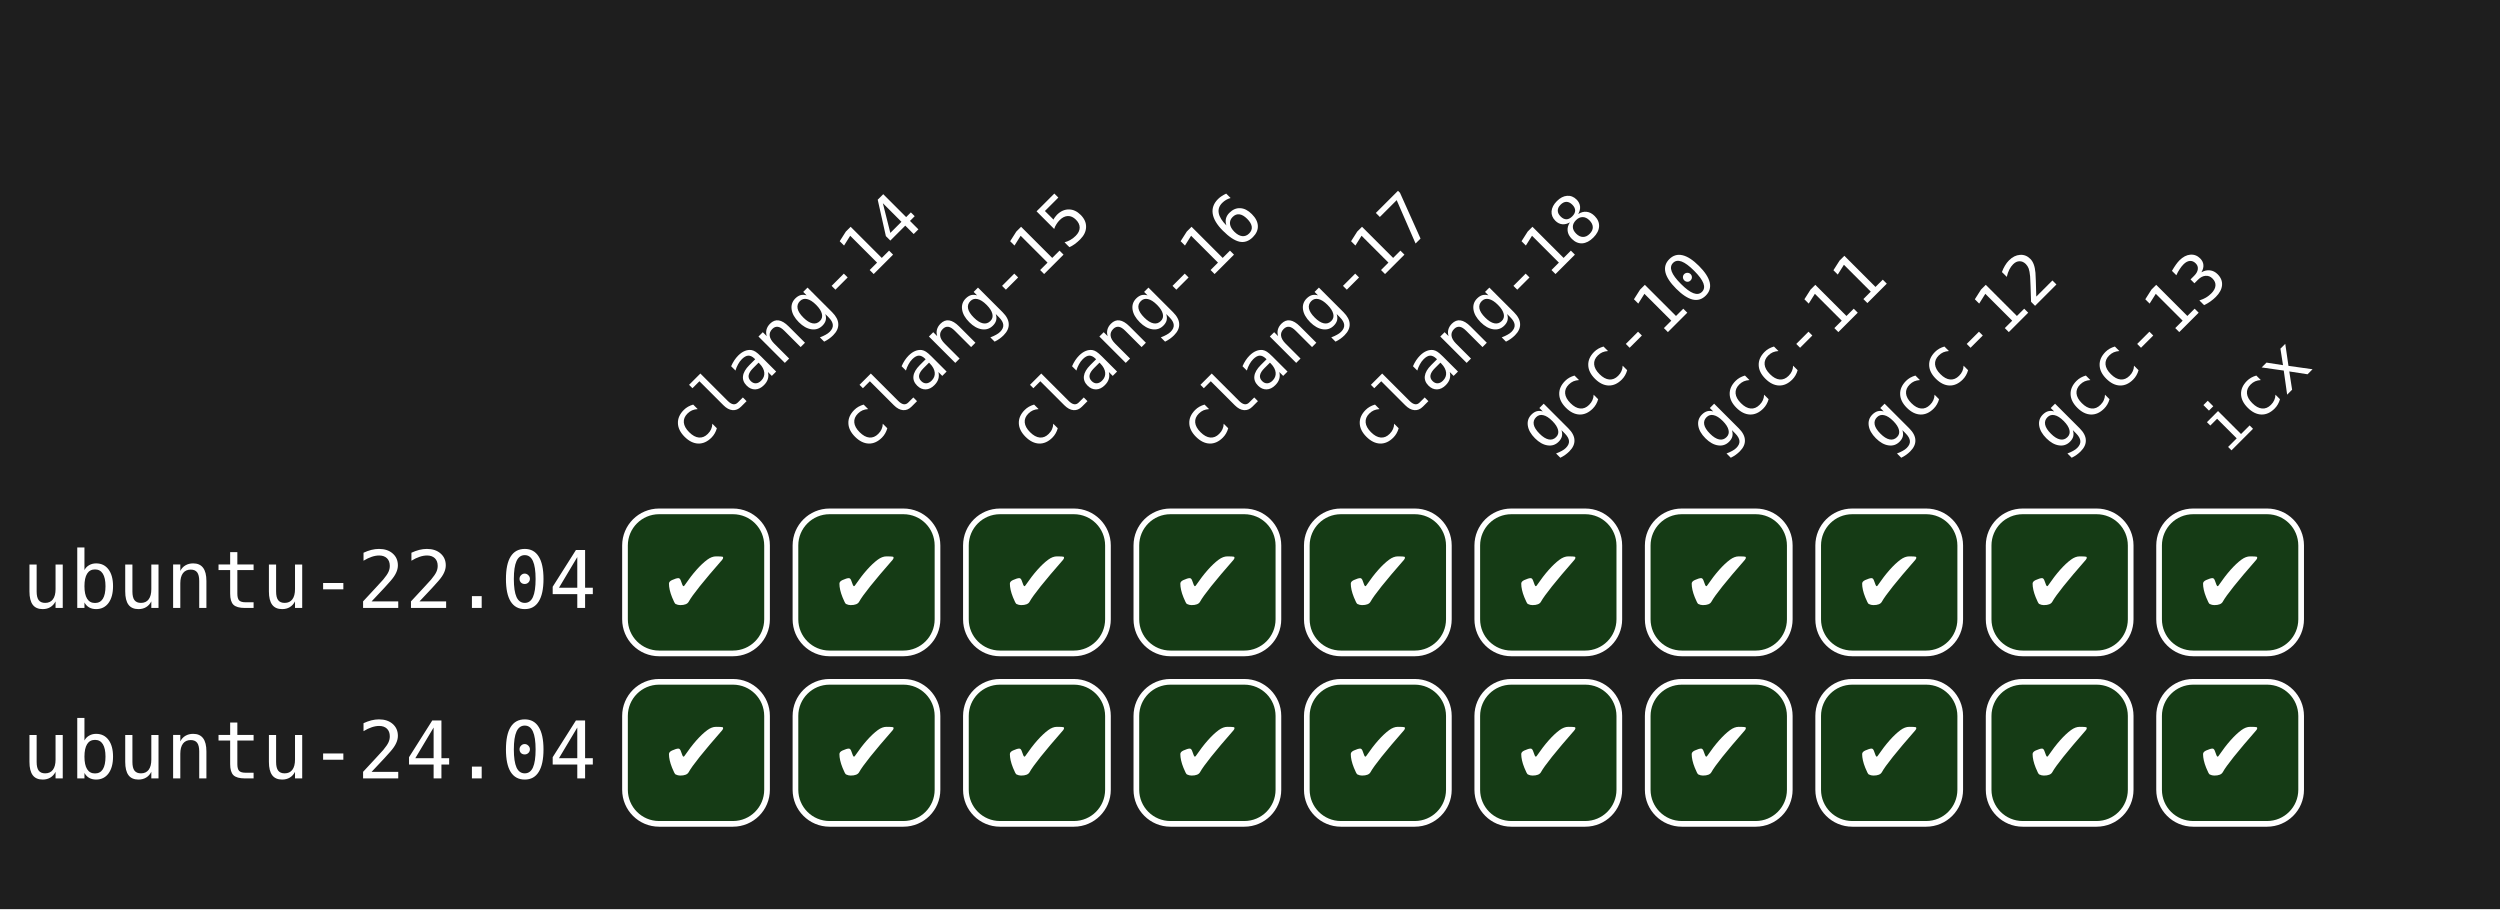
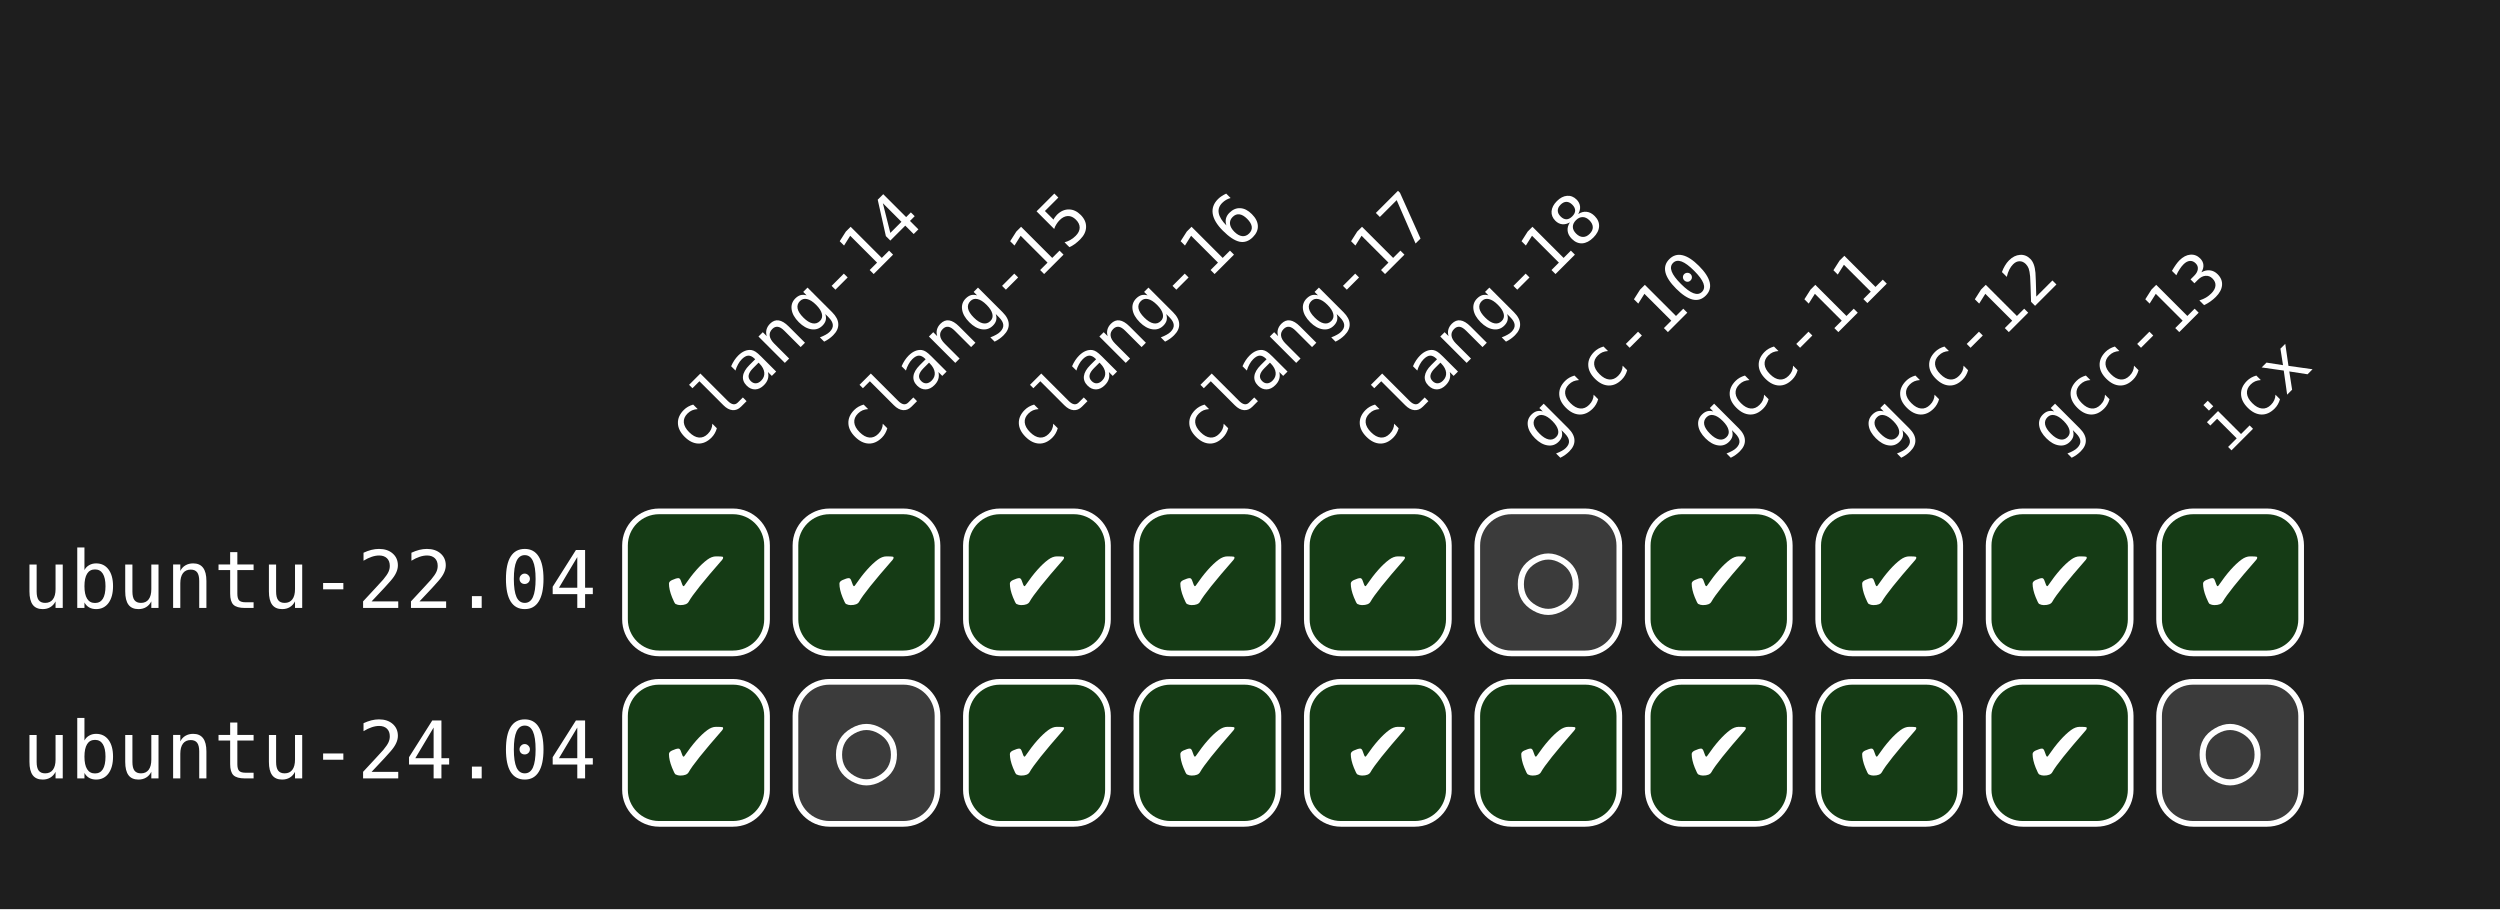
<svg xmlns="http://www.w3.org/2000/svg" width="440" height="160" font-family="monospace">
  <rect x="0" y="0" width="100%" height="100%" fill="#1e1e1e" />
  <text x="122" y="80" transform="rotate(-45,122,80)" font-size="12" fill="white">clang-14</text>
  <text x="152" y="80" transform="rotate(-45,152,80)" font-size="12" fill="white">clang-15</text>
  <text x="182" y="80" transform="rotate(-45,182,80)" font-size="12" fill="white">clang-16</text>
  <text x="212" y="80" transform="rotate(-45,212,80)" font-size="12" fill="white">clang-17</text>
  <text x="242" y="80" transform="rotate(-45,242,80)" font-size="12" fill="white">clang-18</text>
  <text x="272" y="80" transform="rotate(-45,272,80)" font-size="12" fill="white">gcc-10</text>
  <text x="302" y="80" transform="rotate(-45,302,80)" font-size="12" fill="white">gcc-11</text>
  <text x="332" y="80" transform="rotate(-45,332,80)" font-size="12" fill="white">gcc-12</text>
  <text x="362" y="80" transform="rotate(-45,362,80)" font-size="12" fill="white">gcc-13</text>
  <text x="392" y="80" transform="rotate(-45,392,80)" font-size="12" fill="white">icx</text>
  <text x="105" y="107" font-size="14" text-anchor="end" fill="white">ubuntu-22.04</text>
  <text x="105" y="137" font-size="14" text-anchor="end" fill="white">ubuntu-24.04</text>
  <rect x="110" y="90" width="25" height="25" rx="6" ry="6" fill="green" fill-opacity="0.3" stroke="white" />
  <text x="122.5" y="107.5" text-anchor="middle" font-size="18" fill="white">✔</text>
  <rect x="140" y="90" width="25" height="25" rx="6" ry="6" fill="green" fill-opacity="0.3" stroke="white" />
  <text x="152.5" y="107.5" text-anchor="middle" font-size="18" fill="white">✔</text>
  <rect x="170" y="90" width="25" height="25" rx="6" ry="6" fill="green" fill-opacity="0.3" stroke="white" />
  <text x="182.5" y="107.5" text-anchor="middle" font-size="18" fill="white">✔</text>
  <rect x="200" y="90" width="25" height="25" rx="6" ry="6" fill="green" fill-opacity="0.3" stroke="white" />
  <text x="212.5" y="107.5" text-anchor="middle" font-size="18" fill="white">✔</text>
  <rect x="230" y="90" width="25" height="25" rx="6" ry="6" fill="green" fill-opacity="0.3" stroke="white" />
  <text x="242.5" y="107.5" text-anchor="middle" font-size="18" fill="white">✔</text>
-   <rect x="260" y="90" width="25" height="25" rx="6" ry="6" fill="green" fill-opacity="0.3" stroke="white" />
-   <text x="272.5" y="107.5" text-anchor="middle" font-size="18" fill="white">✔</text>
+   <rect x="260" y="90" width="25" height="25" rx="6" ry="6" fill="gray" fill-opacity="0.3" stroke="white" />
+   <text x="272.5" y="107.5" text-anchor="middle" font-size="18" fill="white">○</text>
  <rect x="290" y="90" width="25" height="25" rx="6" ry="6" fill="green" fill-opacity="0.3" stroke="white" />
  <text x="302.5" y="107.5" text-anchor="middle" font-size="18" fill="white">✔</text>
  <rect x="320" y="90" width="25" height="25" rx="6" ry="6" fill="green" fill-opacity="0.3" stroke="white" />
  <text x="332.5" y="107.5" text-anchor="middle" font-size="18" fill="white">✔</text>
  <rect x="350" y="90" width="25" height="25" rx="6" ry="6" fill="green" fill-opacity="0.3" stroke="white" />
  <text x="362.5" y="107.5" text-anchor="middle" font-size="18" fill="white">✔</text>
  <rect x="380" y="90" width="25" height="25" rx="6" ry="6" fill="green" fill-opacity="0.3" stroke="white" />
  <text x="392.5" y="107.5" text-anchor="middle" font-size="18" fill="white">✔</text>
  <rect x="110" y="120" width="25" height="25" rx="6" ry="6" fill="green" fill-opacity="0.3" stroke="white" />
  <text x="122.5" y="137.5" text-anchor="middle" font-size="18" fill="white">✔</text>
-   <rect x="140" y="120" width="25" height="25" rx="6" ry="6" fill="green" fill-opacity="0.3" stroke="white" />
-   <text x="152.5" y="137.5" text-anchor="middle" font-size="18" fill="white">✔</text>
+   <rect x="140" y="120" width="25" height="25" rx="6" ry="6" fill="gray" fill-opacity="0.3" stroke="white" />
+   <text x="152.5" y="137.5" text-anchor="middle" font-size="18" fill="white">○</text>
  <rect x="170" y="120" width="25" height="25" rx="6" ry="6" fill="green" fill-opacity="0.3" stroke="white" />
  <text x="182.5" y="137.5" text-anchor="middle" font-size="18" fill="white">✔</text>
  <rect x="200" y="120" width="25" height="25" rx="6" ry="6" fill="green" fill-opacity="0.3" stroke="white" />
  <text x="212.5" y="137.5" text-anchor="middle" font-size="18" fill="white">✔</text>
  <rect x="230" y="120" width="25" height="25" rx="6" ry="6" fill="green" fill-opacity="0.3" stroke="white" />
  <text x="242.5" y="137.5" text-anchor="middle" font-size="18" fill="white">✔</text>
  <rect x="260" y="120" width="25" height="25" rx="6" ry="6" fill="green" fill-opacity="0.3" stroke="white" />
  <text x="272.5" y="137.5" text-anchor="middle" font-size="18" fill="white">✔</text>
  <rect x="290" y="120" width="25" height="25" rx="6" ry="6" fill="green" fill-opacity="0.3" stroke="white" />
  <text x="302.5" y="137.5" text-anchor="middle" font-size="18" fill="white">✔</text>
  <rect x="320" y="120" width="25" height="25" rx="6" ry="6" fill="green" fill-opacity="0.3" stroke="white" />
  <text x="332.5" y="137.5" text-anchor="middle" font-size="18" fill="white">✔</text>
  <rect x="350" y="120" width="25" height="25" rx="6" ry="6" fill="green" fill-opacity="0.3" stroke="white" />
  <text x="362.5" y="137.5" text-anchor="middle" font-size="18" fill="white">✔</text>
-   <rect x="380" y="120" width="25" height="25" rx="6" ry="6" fill="green" fill-opacity="0.3" stroke="white" />
-   <text x="392.5" y="137.5" text-anchor="middle" font-size="18" fill="white">✔</text>
+   <rect x="380" y="120" width="25" height="25" rx="6" ry="6" fill="gray" fill-opacity="0.3" stroke="white" />
+   <text x="392.5" y="137.5" text-anchor="middle" font-size="18" fill="white">○</text>
</svg>
